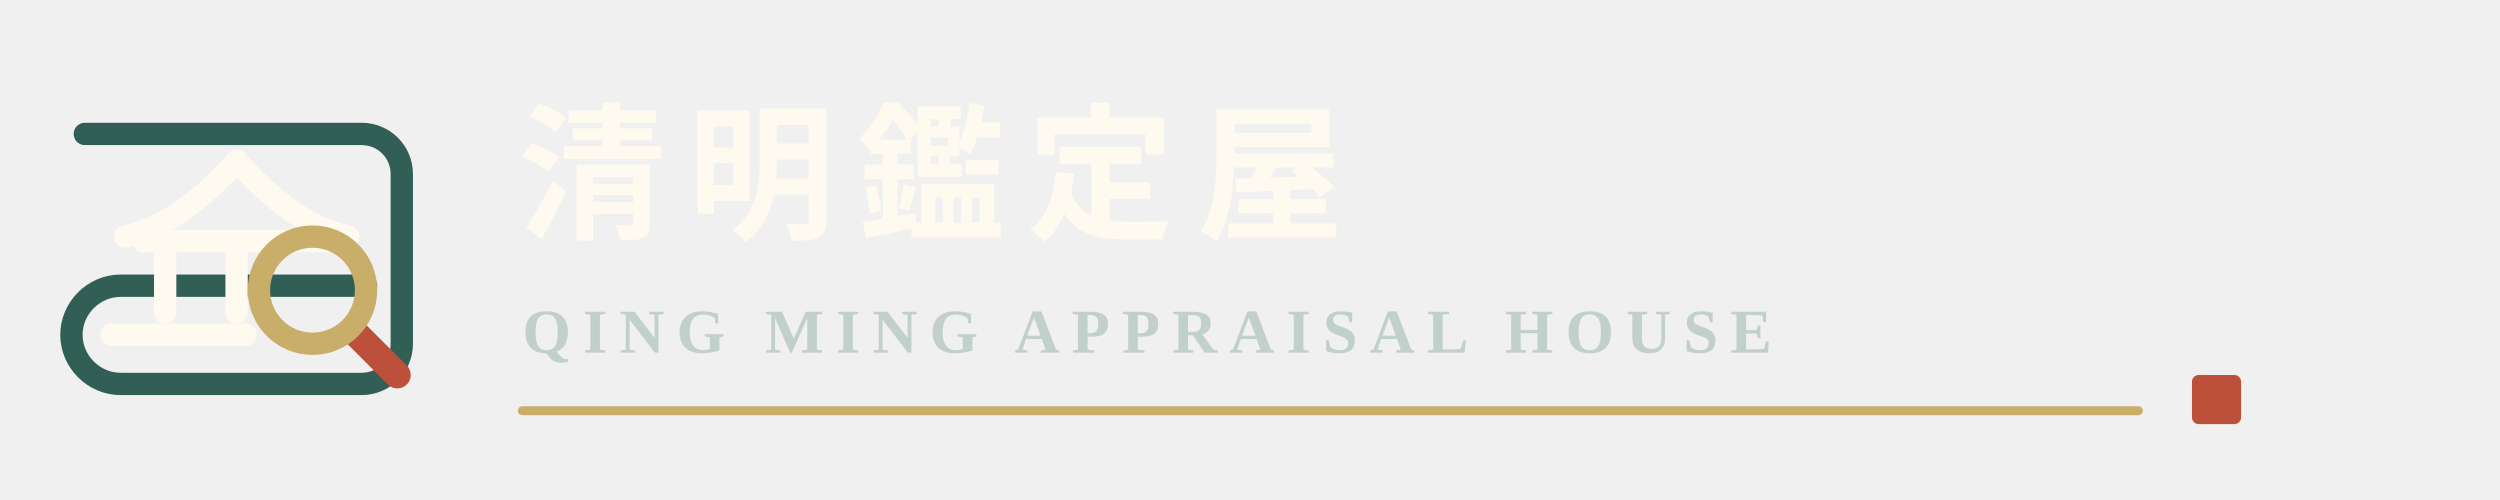
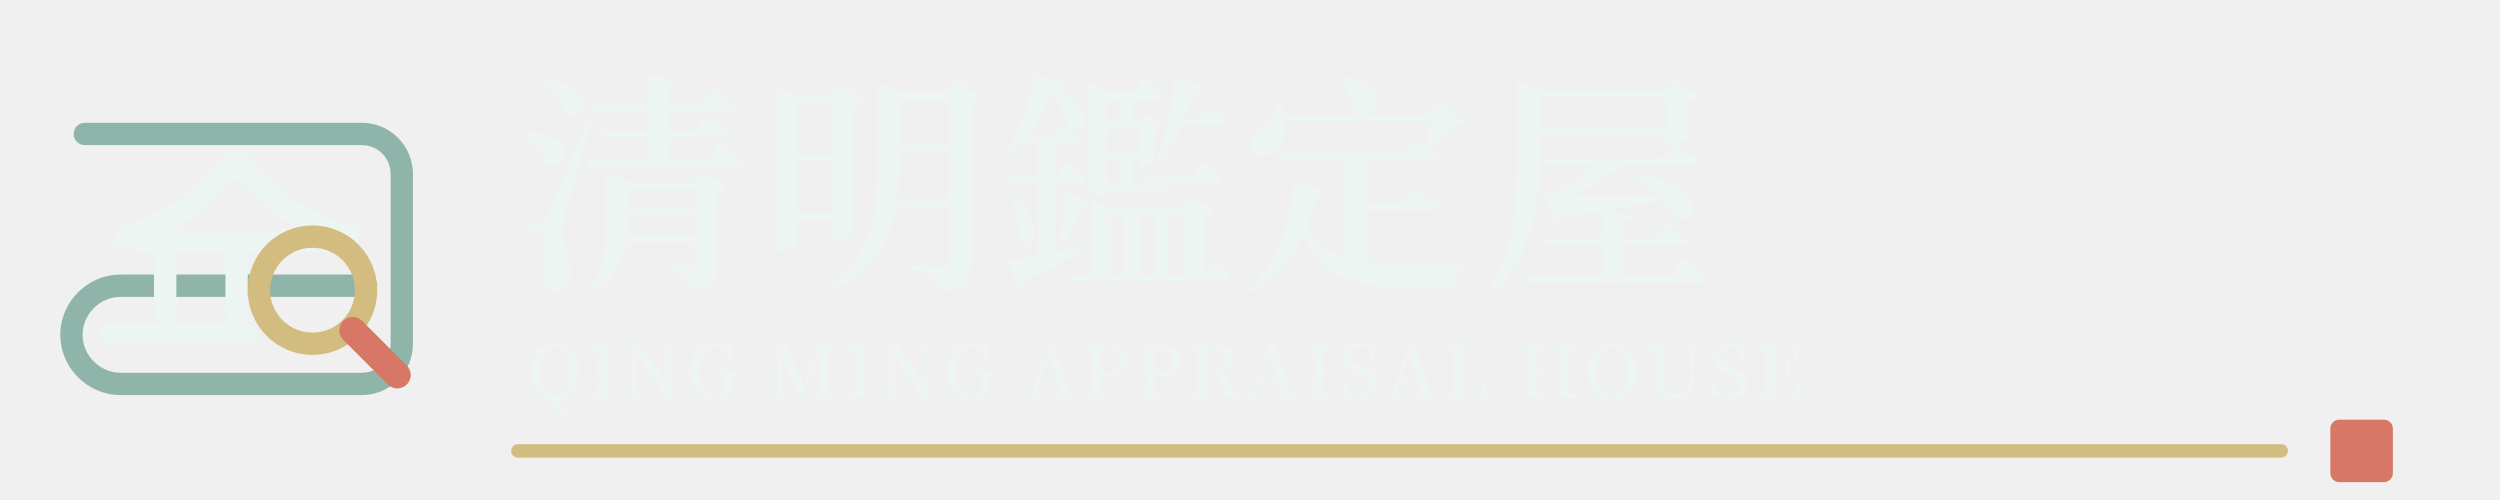
<svg xmlns="http://www.w3.org/2000/svg" viewBox="0 0 560 112" role="img" aria-labelledby="title desc">
  <defs>
    <mask id="lens-mask" maskUnits="userSpaceOnUse">
      <rect width="560" height="112" fill="#fff" />
      <circle cx="70" cy="65" r="15" fill="#000" />
    </mask>
  </defs>
  <g transform="translate(5 8)" fill="none" stroke-linecap="round" stroke-linejoin="round">
-     <path d="M14 22h62c5 0 9 4 9 9v38c0 5-4 9-9 9H22c-6 0-11-5-11-11s5-11 11-11h55" stroke="#315e55" stroke-width="5" />
+     <path d="M14 22h62c5 0 9 4 9 9v38c0 5-4 9-9 9H22c-6 0-11-5-11-11s5-11 11-11h55" stroke="#8fb4aa" stroke-width="5" />
  </g>
  <g transform="translate(5 8)" mask="url(#lens-mask)" fill="none" stroke-linecap="round" stroke-linejoin="round">
-     <path d="M23 45c9-2 17-8 25-17 8 9 16 15 25 17M27 46h42M32 48v14M48 48v14" stroke="#fffaf0" stroke-width="5" />
-     <path d="M20 67h30" stroke="#fffaf0" stroke-width="5" />
+     <path d="M23 45c9-2 17-8 25-17 8 9 16 15 25 17M27 46h42M32 48v14M48 48v14M20 67h30" stroke="#edf5f2" stroke-width="5" />
  </g>
  <g transform="translate(5 8)" fill="none" stroke-linecap="round" stroke-linejoin="round">
-     <path d="m74 66 10 10" stroke="#bd503a" stroke-width="6" />
-     <circle cx="65" cy="57" r="12" stroke="#c9ae69" stroke-width="5" />
+     <circle cx="65" cy="57" r="12" stroke="#d2bc80" stroke-width="5" />
+     <path d="m74 66 10 10" stroke="#d67865" stroke-width="6" />
  </g>
-   <g fill="#fffaf0">
-     <text x="116" y="51" font-family="Noto Serif TC, Source Han Serif TC, Microsoft JhengHei, serif" font-size="33" font-weight="700" letter-spacing="5">清明鑑定屋</text>
-     <text x="117" y="79" fill="#c2d0cc" font-family="Georgia, Times New Roman, serif" font-size="14" font-weight="700" letter-spacing="2.7">QING MING APPRAISAL HOUSE</text>
+   <g fill="#edf5f2">
+     <path d="M797.479 387.57V358.59H428.93V387.57ZM379.88 397.57V428.32L485.901 387.57H470.801V203.39Q470.801 164.39 465.781 124.135Q460.761 83.88 444.446 45.38Q428.131 6.88 395.01 -27.875Q361.89 -62.63 305.18 -90.61L295.73 -79.67Q335.1 -40.67 352.775 4.605Q370.45 49.88 375.165 100.145Q379.88 150.41 379.88 202.39V387.57ZM798.09 157.71V128.73H429.34V157.71ZM754.319 387.57 797.15 438.42 898.22 362.98Q893.22 356.98 882.24 351.47Q871.26 345.96 855.75 342.96V34.581Q855.75 2.36 847.945 -20.78Q840.14 -43.92 814.46 -58.0Q788.78 -72.08 734.419 -77.1Q732.929 -55.39 728.684 -39.25Q724.439 -23.11 714.929 -13.03Q704.929 -2.949 687.949 4.856Q670.969 12.661 639.909 17.191V32.151Q639.909 32.151 653.399 31.151Q666.889 30.151 685.379 29.161Q703.869 28.171 720.614 27.171Q737.359 26.171 744.359 26.171Q756.339 26.171 760.329 30.926Q764.319 35.681 764.319 45.151V387.57ZM800.6 272.65V243.67H431.85V272.65ZM685.46 833.67Q684.46 823.67 677.47 817.17Q670.48 810.67 652.46 808.16V470.53H559.5V845.22ZM871.66 556.521Q871.66 556.521 881.71 548.48Q891.76 540.44 907.095 528.125Q922.43 515.81 939.765 501.24Q957.1 486.67 970.67 473.63Q967.16 457.63 944.14 457.63H304.04L296.04 486.61H817.869ZM815.33 672.5Q815.33 672.5 830.91 660.185Q846.49 647.87 868.345 630.28Q890.2 612.69 907.77 596.63Q903.77 580.63 880.75 580.63H367.39L359.39 609.61H765.07ZM842.25 795.051Q842.25 795.051 852.055 787.01Q861.86 778.97 877.185 766.655Q892.51 754.34 909.345 740.025Q926.18 725.71 940.24 712.67Q937.24 696.67 913.22 696.67H334.96L326.96 725.65H787.969ZM93.39 208.67Q103.43 208.67 108.195 211.415Q112.96 214.16 120.98 229.16Q126.51 239.67 131.53 250.425Q136.55 261.18 146.06 282.435Q155.57 303.69 173.59 346.69Q191.61 389.69 222.885 463.68Q254.16 537.67 303.2 654.65L320.16 650.16Q309.18 614.18 295.72 568.71Q282.26 523.24 268.055 475.515Q253.85 427.79 240.89 384.31Q227.93 340.83 218.705 307.83Q209.48 274.83 205.48 259.81Q199.5 236.28 195.245 212.485Q190.99 188.69 191.99 169.18Q193.01 144.59 201.816 120.345Q210.621 96.1 218.936 65.855Q227.251 35.61 225.251 -7.47Q224.251 -42.57 205.091 -63.65Q185.93 -84.73 154.24 -84.73Q138.67 -84.73 126.295 -72.25Q113.92 -59.77 110.35 -33.69Q118.9 18.35 119.92 62.43Q120.94 106.51 115.94 136.09Q110.94 165.67 99.43 173.18Q88.92 180.69 77.145 183.955Q65.37 187.22 49.86 188.22V208.67Q49.86 208.67 58.37 208.67Q66.88 208.67 77.635 208.67Q88.39 208.67 93.39 208.67ZM40.23 605.12Q99.98 600.14 135.335 584.59Q170.69 569.04 186.68 548.705Q202.67 528.37 203.58 508.79Q204.49 489.21 193.105 475.405Q181.72 461.6 162.815 458.875Q143.909 456.15 121.769 469.78Q115.809 493.35 101.389 516.91Q86.969 540.47 68.57 561.785Q50.17 583.1 31.76 597.67ZM112.84 834.18Q176.1 827.2 213.71 809.895Q251.32 792.59 268.555 770.755Q285.79 748.92 286.19 728.33Q286.59 707.74 275.185 692.935Q263.78 678.13 244.61 675.405Q225.439 672.68 202.279 687.33Q195.829 712.41 179.674 738.215Q163.52 764.02 143.64 787.09Q123.76 810.16 104.37 826.24Z" transform="translate(116.000 61) scale(0.052 -0.052)" />
+     <path d="M549.32 774.53H863.7V746.04H549.32ZM549.32 547.06H863.7V518.08H549.32ZM544.91 314.65H864.19V286.16H544.91ZM820.969 774.53H810.969L854.82 827.38L955.36 750.43Q950.36 743.94 939.135 738.185Q927.91 732.43 912.89 729.92V36.541Q912.89 2.79 903.83 -22.115Q894.77 -47.02 865.59 -62.6Q836.41 -78.18 774.56 -84.2Q771.56 -61.47 765.305 -44.575Q759.05 -27.68 746.52 -17.09Q732.99 -5.5 709.51 2.816Q686.03 11.131 644.459 17.171V32.131Q644.459 32.131 663.969 30.886Q683.479 29.641 710.49 27.896Q737.5 26.151 761.755 24.906Q786.01 23.661 795.52 23.661Q810.99 23.661 815.979 29.161Q820.969 34.661 820.969 47.131ZM512.39 774.53V784.53V815.28L617.901 774.53H603.291V455.51Q603.291 395.49 597.781 334.705Q592.271 273.92 575.476 215.635Q558.681 157.35 526.071 103.33Q493.46 49.31 440.015 1.81Q386.57 -45.69 306.74 -84.67L295.31 -74.22Q365.37 -20.67 408.39 39.125Q451.41 98.92 473.91 164.95Q496.41 230.98 504.4 303.745Q512.39 376.51 512.39 454.51ZM75.86 756.98V797.26L177.761 756.98H165.251V124.28Q165.251 120.75 156.171 113.435Q147.091 106.12 130.43 99.815Q113.77 93.51 91.04 93.51H75.86ZM317.56 756.98H307.56L353.88 807.83L449.93 732.9Q445.42 726.39 434.195 720.89Q422.97 715.39 407.97 711.88V170.95Q407.97 166.93 395.605 159.125Q383.24 151.32 365.815 145.27Q348.39 139.22 331.72 139.22H317.56ZM122.32 756.98H353.84V728H122.32ZM122.32 507.1H353.84V478.61H122.32ZM122.32 251.81H353.84V222.83H122.32Z" transform="translate(170.000 61) scale(0.052 -0.052)" />
+     <path d="M383.24 306.51Q380.22 298 371.71 292.255Q363.2 286.51 347.71 286.02Q333.18 246.06 314.66 202.865Q296.14 159.67 274.1 126.71L257.1 133.2Q266.06 174.2 274.0 228.945Q281.94 283.69 286.88 335.18ZM62.29 333.32Q103.88 292.83 122.39 255.565Q140.9 218.3 142.36 188.28Q143.82 158.26 134.495 139.75Q125.17 121.24 109.59 118.515Q94.01 115.79 78.459 133.38Q80.99 164.89 76.805 200.125Q72.62 235.36 64.935 269.095Q57.25 302.83 47.8 328.83ZM33.76 46.051Q62.29 50.541 114.34 60.255Q166.39 69.97 231.95 83.42Q297.51 96.87 366.06 111.83L369.04 98.38Q324.12 74.79 257.14 40.905Q190.16 7.02 99.1 -35.18Q92.57 -55.2 75.02 -60.2ZM241.26 575V56.83L164.11 36.12V575ZM292.04 473.93Q292.04 473.93 306.08 461.88Q320.12 449.83 338.915 432.76Q357.71 415.69 372.24 400.14Q368.24 384.14 346.22 384.14H45.27L37.27 413.12H248.39ZM264.35 638.3Q264.35 638.3 278.4 627.26Q292.45 616.22 311.275 600.16Q330.1 584.1 345.16 569.06Q341.65 553.06 319.63 553.06H94.29L86.29 582.04H220.17ZM226.96 802.47Q284.61 772.59 315.415 744.375Q346.22 716.16 357.2 692.15Q368.18 668.14 365.11 650.355Q362.04 632.57 349.705 623.295Q337.37 614.02 321.77 615.295Q306.17 616.57 292.6 631.16Q284.66 664.63 264.27 711.09Q243.88 757.55 213 800.98ZM237.69 798Q219.16 749.47 188.355 693.705Q157.55 637.94 118.47 585.94Q79.39 533.94 34.82 494.94L22.37 503.41Q44.33 536.96 64.77 580.765Q85.21 624.57 102.15 672.13Q119.09 719.69 132.04 765.22Q144.99 810.75 151.439 847.24L275.22 819.55Q273.22 810.53 265.21 805.265Q257.2 800 237.69 798ZM876.31 472.71Q876.31 472.71 890.615 460.14Q904.92 447.57 924.49 429.725Q944.06 411.88 958.61 395.82Q954.61 379.82 932.59 379.82H717.75L709.75 408.8H831.62ZM383.84 818.63 470.48 774.88H457.97V715.37Q457.97 715.37 439.82 715.37Q421.67 715.37 383.84 715.37V774.88ZM440.81 773.35 457.97 762.76V354.29H464.93L439.89 321.72L355.49 367.27Q363.49 375.8 376.97 385.35Q390.45 394.9 401.43 398.41L383.84 363.41V773.35ZM872.291 804.39Q869.781 794.88 861.271 788.88Q852.761 782.88 835.761 781.88Q813.641 696.78 778.531 621.505Q743.42 546.23 697.28 493.72L681.81 501.7Q699.24 545.27 713.19 599.35Q727.14 653.43 737.345 713.0Q747.55 772.57 752.51 832.1ZM592.37 647.37 626.02 682.51 699.79 627.33Q689.81 615.35 666.36 611.84V477.94Q666.36 474.94 657.045 469.92Q647.73 464.9 634.885 460.89Q622.04 456.88 610.96 456.88H600.37V647.37ZM395.31 313.08 484.46 275.88H786.99L826.21 326.65L924.2 257.37Q915.2 243.37 879.2 237.84V-24.71H797.969V246.9H473.48V-24.71H395.31V275.88ZM645.08 436.1Q645.08 436.1 657.385 425.54Q669.69 414.98 686.515 399.91Q703.34 384.84 716.4 370.29Q713.4 354.29 691.38 354.29H430.28V383.27H605.39ZM895.59 717Q895.59 717 908.62 705.97Q921.65 694.94 939.68 679.145Q957.71 663.35 972.22 648.33Q968.73 632.33 946.22 632.33H763.36V661.31H853ZM621.35 831.71Q621.35 831.71 635.42 820.405Q649.49 809.1 668.835 793.03Q688.18 776.96 703.75 761.9Q699.75 745.9 677.24 745.9H429.79V774.88H576.62ZM728.55 270.31V-25.69H665.68V270.31ZM600.75 269.31V-26.69H538.9V269.31ZM573.99 506.72V363.29H512.08V506.72ZM573.99 774.88V637.9H512.08V774.88ZM637.57 516.31V487.33H426.83V516.31ZM637.57 647.37V618.39H426.83V647.37ZM923.1 50.51Q923.1 50.51 934.865 37.715Q946.63 24.92 962.395 6.87Q978.16 -11.18 988.65 -26.71Q985.16 -42.71 963.65 -42.71H315.45L307.96 -13.73H885.55Z" transform="translate(224.000 61) scale(0.052 -0.052)" />
+     <path d="M814.299 680.49 868.64 735.34 965.71 643.33Q959.2 637.8 950.465 636.045Q941.73 634.29 926.2 632.78Q904.08 609.31 867.44 581.83Q830.8 554.35 799.66 536.39L789.74 543.37Q796.68 562.41 803.345 587.675Q810.01 612.94 816.174 637.705Q822.339 662.47 825.299 680.49ZM169.51 736.63Q190.14 678.55 188.975 633.45Q187.81 588.35 172.065 558.26Q156.32 528.17 133.24 513.64Q118.16 504.11 98.785 503.17Q79.41 502.23 63.3 510.86Q47.19 519.49 40.17 537.67Q32.62 562.93 45.505 582.836Q58.39 602.741 80.57 613.291Q99.02 623.251 117.02 641.661Q135.02 660.071 146.05 684.685Q157.08 709.3 155.1 736.14ZM857.7 680.49V651.51H159.06V680.49ZM421.99 844.16Q485.45 839.36 521.68 822.135Q557.91 804.91 572.47 782.075Q587.031 759.24 584.705 737.62Q582.38 716 567.965 701.155Q553.55 686.31 531.575 684.565Q509.6 682.82 484.869 700.49Q482.439 737.59 461.765 775.875Q441.09 814.16 413.56 837.69ZM361.83 357.98Q359.34 347.47 350.34 341.705Q341.34 335.94 323.81 334.94Q307.81 258.37 275.27 180.35Q242.73 102.33 186.12 33.82Q129.51 -34.69 39.78 -84.2L29.82 -73.73Q96.29 -15.08 137.455 62.255Q178.62 139.59 200.02 222.865Q221.419 306.14 228.319 383.08ZM256.84 251.79Q285.33 180.44 325.085 136.531Q364.84 92.621 419.36 69.671Q473.88 46.721 546.185 38.486Q618.49 30.251 712.08 30.251Q733.57 30.251 767.08 30.251Q800.59 30.251 837.6 30.251Q874.61 30.251 909.375 30.751Q944.14 31.251 968.14 31.741V18.781Q941.92 13.211 929.075 -10.07Q916.23 -33.35 914.74 -63.16Q897.27 -63.16 870.055 -63.16Q842.84 -63.16 811.88 -63.16Q780.92 -63.16 752.97 -63.16Q725.02 -63.16 706.57 -63.16Q609.45 -63.16 535.135 -50.385Q460.82 -37.61 405.555 -4.05Q350.29 29.51 311.32 90.11Q272.35 150.71 244.94 245.85ZM749.37 365.4Q749.37 365.4 759.665 357.36Q769.96 349.32 785.53 336.76Q801.1 324.2 818.425 309.64Q835.75 295.08 849.81 282.04Q846.32 266.04 822.79 266.04H500.49V295.02H694.6ZM546.5 510.55V-7.25L450.99 17.46V510.55ZM751.78 576.93Q751.78 576.93 761.83 569.39Q771.88 561.85 787.96 550.045Q804.04 538.24 821.62 524.18Q839.2 510.12 854.26 497.57Q850.26 481.57 826.75 481.57H169.08L161.08 510.55H696.5Z" transform="translate(278.000 61) scale(0.052 -0.052)" />
+     <path d="M154.29 792.04V824.32L266.431 782.04H250.821V533.6Q250.821 462.56 245.291 382.04Q239.761 301.52 219.916 219.04Q200.071 136.56 158.085 59.12Q116.1 -18.32 42.7 -82.71L29.8 -74.26Q86.82 16.7 113.065 118.425Q139.31 220.15 146.8 325.885Q154.29 431.62 154.29 533.09V782.04ZM782.829 782.04 828.64 831.89 927.75 757.45Q923.26 751.45 912.035 745.94Q900.81 740.43 885.79 736.92V576.73Q885.79 573.73 872.405 568.455Q859.02 563.18 841.085 558.66Q823.15 554.14 808.01 554.14H792.829V782.04ZM854.49 620.65V591.67H205.42V620.65ZM846.39 782.04V753.06H199.87V782.04ZM283.69 321.83Q331.69 321.83 413.945 323.33Q496.2 324.83 600.71 327.83Q705.22 330.83 818.73 334.83L819.22 318.4Q740.4 302.75 612.531 280.785Q484.661 258.82 323.601 235.56ZM620.821 475.73Q594.291 452.69 557.721 428.18Q521.151 403.67 479.591 379.69Q438.031 355.71 396.235 335.495Q354.44 315.28 316.95 300.83V312.32H360.821Q357.331 272 344.026 247.515Q330.721 223.03 314.091 216.459L273.69 324.36Q273.69 324.36 284.25 326.37Q294.81 328.38 301.36 330.91Q336.73 344.85 374.835 373.33Q412.94 401.81 445.065 433.055Q477.19 464.3 493.58 485.3H620.821ZM652.2 424.38Q731.91 417.071 783.755 397.356Q835.601 377.641 864.101 352.326Q892.601 327.01 901.776 302.165Q910.95 277.32 904.565 258.475Q898.18 239.63 880.01 232.6Q861.84 225.57 836.15 236.16Q819.17 268.22 786.78 301.76Q754.39 335.3 716.765 365.095Q679.14 394.89 644.22 414.44ZM866.8 57.2Q866.8 57.2 877.095 49.16Q887.39 41.12 902.95 28.06Q918.51 15 935.58 0.185Q952.65 -14.63 966.2 -28.18Q962.71 -44.18 939.18 -44.18H192.89L184.4 -15.2H812.56ZM792.53 211.22Q792.53 211.22 809.11 198.67Q825.69 186.12 848.545 168.05Q871.4 149.98 889.99 132.92Q885.99 116.92 862.97 116.92H270.81L262.81 145.9H739.78ZM831.92 557.541Q831.92 557.541 841.97 550.255Q852.02 542.97 867.845 531.155Q883.67 519.34 900.75 505.78Q917.83 492.22 932.89 479.67Q928.89 463.67 905.36 463.67H274.091L265.601 492.65H777.15ZM644.371 248.88Q643.371 239.39 636.381 232.89Q629.391 226.39 611.371 223.37V-30.16H518.41V260.43Z" transform="translate(332.000 61) scale(0.052 -0.052)" />
  </g>
-   <rect x="116" y="91" width="364" height="2" rx="1" fill="#c9ae69" />
-   <rect x="491" y="84" width="11" height="11" rx="1.5" fill="#bd503a" />
+   <g fill="#edf5f2">
+     <path d="M546.28 -224.61Q471.1 -224.61 422.97 -193.845Q374.84 -163.08 351.27 -113.295Q327.7 -63.51 327.7 -6.43V5H441.681Q434.131 -80.98 473.631 -131.47Q513.131 -181.96 583.661 -181.96Q607.621 -181.96 628.071 -177.98Q648.521 -174 670.99 -164.98L681.031 -190.06Q652.5 -207.06 617.195 -215.835Q581.89 -224.61 546.28 -224.61ZM388.69 -17.55Q321.14 -17.55 260.08 7.695Q199.02 32.94 151.96 82.195Q104.9 131.45 78.115 202.99Q51.33 274.53 51.33 367.63Q51.33 459.73 78.115 531.515Q104.9 603.3 151.96 652.555Q199.02 701.81 260.08 727.545Q321.14 753.28 388.69 753.28Q457.24 753.28 517.8 728.035Q578.36 702.79 625.41 653.535Q672.46 604.28 699.245 532.495Q726.031 460.71 726.031 367.63Q726.031 275.53 699.245 203.735Q672.46 131.94 625.41 82.685Q578.36 33.43 517.8 7.94Q457.24 -17.55 388.69 -17.55ZM388.69 18Q441.55 18 481.165 44.99Q520.78 71.98 546.935 119.735Q573.09 167.49 586.285 231.02Q599.479 294.55 599.479 367.63Q599.479 440.71 586.285 503.985Q573.09 567.26 546.935 615.015Q520.78 662.77 481.165 689.76Q441.55 716.75 388.69 716.75Q335.83 716.75 296.205 689.76Q256.581 662.77 230.181 615.015Q203.781 567.26 190.586 503.985Q177.391 440.71 177.391 367.63Q177.391 294.55 190.586 231.02Q203.781 167.49 230.181 119.735Q256.581 71.98 296.205 44.99Q335.83 18 388.69 18Z" transform="translate(118.000 89) scale(0.016 -0.016)" />
+     <path d="M48.35 0V31.55L195.14 45.1H220.26L368.051 31.55V0ZM145.68 0Q148.19 84.53 148.445 170.08Q148.7 255.63 148.7 342.18V392.55Q148.7 479.1 148.445 564.64Q148.19 650.18 145.68 735.24H270.741Q269.231 651.2 268.731 565.15Q268.231 479.1 268.231 392.55V342.69Q268.231 256.65 268.731 171.1Q269.231 85.55 270.741 0ZM48.35 703.69V735.24H368.051V703.69L220.26 691.14H195.14Z" transform="translate(131.632 89) scale(0.016 -0.016)" />
+     <path d="M40.88 0V31.55L146.37 45.1H171.49L305.14 31.55V0ZM137.41 0V709.67H173.94L181.57 285.369V0ZM505.67 703.69V735.24H769.95V703.69L664.95 691.14H640.83ZM611.86 -4.94 163.9 649.35 161.39 651.88 131.7 696.67 41.98 703.69V735.24H244.861L653.4 135.591L634.87 129.081L632.34 426.551V735.24H671.93V-4.94Z" transform="translate(139.504 89) scale(0.016 -0.016)" />
+     <path d="M429.24 -17.55Q316.63 -17.55 231.285 30.195Q145.94 77.94 98.635 164.725Q51.33 251.51 51.33 369.14Q51.33 485.73 99.635 571.76Q147.94 657.79 234.54 705.535Q321.14 753.28 434.28 753.28Q500.75 753.28 552.525 738.79Q604.3 724.3 650.3 696.83L650.22 528.04H598.51L554.68 716.541L618.08 692.4V653.34Q575.61 687.3 537.2 702.025Q498.79 716.75 448.93 716.75Q370.601 716.75 309.446 676.78Q248.291 636.81 213.086 559.035Q177.881 481.26 177.881 367.63Q177.881 259.57 211.841 181.285Q245.801 103 305.436 60.745Q365.071 18.49 442.36 18.49Q484.16 18.49 521.02 27.675Q557.88 36.86 595.21 55.19L552.929 25.66V100.49Q552.929 165.55 551.929 228.1Q550.929 290.65 548.929 355.73H669.4Q668.4 295.63 667.145 233.05Q665.89 170.47 665.89 97.94V47.47Q607.89 13.47 552.595 -2.04Q497.3 -17.55 429.24 -17.55ZM436.58 324.18V355.73H736.77V324.18L621.55 310.61H576.07Z" transform="translate(153.616 89) scale(0.016 -0.016)" />
+     <path d="M34.29 0V31.55L150.45 45.1H171.51L289.12 31.55V0ZM41.47 703.69V735.24H186.73V691.14H175.14ZM137.9 0 140.43 735.24H174.53L181.02 371.479V0ZM434.78 0 157 697.06H150.98V735.24H263.511L504.42 124.121H480.34L486.85 139.201L719.29 735.24H765.53V697.06H745.29L733.76 667.94L475.02 0ZM624.92 0V31.55L770.73 45.1H794.34L942.621 31.55V0ZM720.25 0Q722.76 85.55 722.76 169.08Q722.76 252.61 723.27 326.02L727.27 735.24H844.311Q842.291 650.69 841.791 564.895Q841.291 479.1 841.291 392.55V342.18Q841.291 255.63 841.791 170.08Q842.291 84.53 844.311 0ZM781.77 691.14V735.24H940.111V703.69L794.85 691.14Z" transform="translate(172.064 89) scale(0.016 -0.016)" />
+     <path d="M48.35 0V31.55L195.14 45.1H220.26L368.051 31.55V0ZM145.68 0Q148.19 84.53 148.445 170.08Q148.7 255.63 148.7 342.18V392.55Q148.7 479.1 148.445 564.64Q148.19 650.18 145.68 735.24H270.741Q269.231 651.2 268.731 565.15Q268.231 479.1 268.231 392.55V342.69Q268.231 256.65 268.731 171.1Q269.231 85.55 270.741 0ZM48.35 703.69V735.24H368.051V703.69L220.26 691.14H195.14Z" transform="translate(189.104 89) scale(0.016 -0.016)" />
+     <path d="M40.88 0V31.55L146.37 45.1H171.49L305.14 31.55V0ZM137.41 0V709.67H173.94L181.57 285.369V0ZM505.67 703.69V735.24H769.95V703.69L664.95 691.14H640.83ZM611.86 -4.94 163.9 649.35 161.39 651.88 131.7 696.67 41.98 703.69V735.24H244.861L653.4 135.591L634.87 129.081L632.34 426.551V735.24H671.93V-4.94Z" transform="translate(196.976 89) scale(0.016 -0.016)" />
+     <path d="M429.24 -17.55Q316.63 -17.55 231.285 30.195Q145.94 77.94 98.635 164.725Q51.33 251.51 51.33 369.14Q51.33 485.73 99.635 571.76Q147.94 657.79 234.54 705.535Q321.14 753.28 434.28 753.28Q500.75 753.28 552.525 738.79Q604.3 724.3 650.3 696.83L650.22 528.04H598.51L554.68 716.541L618.08 692.4V653.34Q575.61 687.3 537.2 702.025Q498.79 716.75 448.93 716.75Q370.601 716.75 309.446 676.78Q248.291 636.81 213.086 559.035Q177.881 481.26 177.881 367.63Q177.881 259.57 211.841 181.285Q245.801 103 305.436 60.745Q365.071 18.49 442.36 18.49Q484.16 18.49 521.02 27.675Q557.88 36.86 595.21 55.19L552.929 25.66V100.49Q552.929 165.55 551.929 228.1Q550.929 290.65 548.929 355.73H669.4Q668.4 295.63 667.145 233.05Q665.89 170.47 665.89 97.94V47.47Q607.89 13.47 552.595 -2.04Q497.3 -17.55 429.24 -17.55ZM436.58 324.18V355.73H736.77V324.18L621.55 310.61H576.07Z" transform="translate(211.088 89) scale(0.016 -0.016)" />
+     <path d="M12.53 0V31.55L111.55 44.1H129.57L238.08 31.55V0ZM83.47 0 330.06 740.2H404.171L655.271 0H533.72L318.9 664.15H339.41L335.92 650.15L129.61 0ZM193.02 244.35 198.59 277.39H510.34L515.91 244.35ZM414.37 0V32.06L548.9 44.61H590.32L725.48 32.06V0Z" transform="translate(229.536 89) scale(0.016 -0.016)" />
+     <path d="M48.35 0V31.55L195.14 45.1H229.91L380.641 31.55V0ZM145.68 0Q147.68 84.53 147.935 170.08Q148.19 255.63 148.19 342.18V392.55Q148.19 479.1 147.935 564.64Q147.68 650.18 145.68 735.24H270.231Q268.721 651.2 268.221 565.15Q267.721 479.1 267.721 392.55V322.55Q267.721 250.12 268.221 167.835Q268.721 85.55 270.231 0ZM208.2 298.51V333.08H316.42Q385.69 333.08 429.06 356.835Q472.43 380.59 492.89 422.845Q513.35 465.1 513.35 520.12Q513.35 608.67 469.41 654.425Q425.47 700.18 334.69 700.18H208.2V735.24H339.1Q489.541 735.24 558.406 677.975Q627.271 620.71 627.271 519.61Q627.271 458.1 596.261 407.825Q565.251 357.55 497.436 328.03Q429.621 298.51 319.44 298.51ZM48.35 703.69V735.24H208.2V691.14H195.14Z" transform="translate(242.496 89) scale(0.016 -0.016)" />
+     <path d="M48.35 0V31.55L195.14 45.1H229.91L380.641 31.55V0ZM145.68 0Q147.68 84.53 147.935 170.08Q148.19 255.63 148.19 342.18V392.55Q148.19 479.1 147.935 564.64Q147.68 650.18 145.68 735.24H270.231Q268.721 651.2 268.221 565.15Q267.721 479.1 267.721 392.55V322.55Q267.721 250.12 268.221 167.835Q268.721 85.55 270.231 0ZM208.2 298.51V333.08H316.42Q385.69 333.08 429.06 356.835Q472.43 380.59 492.89 422.845Q513.35 465.1 513.35 520.12Q513.35 608.67 469.41 654.425Q425.47 700.18 334.69 700.18H208.2V735.24H339.1Q489.541 735.24 558.406 677.975Q627.271 620.71 627.271 519.61Q627.271 458.1 596.261 407.825Q565.251 357.55 497.436 328.03Q429.621 298.51 319.44 298.51ZM48.35 703.69V735.24H208.2V691.14H195.14Z" transform="translate(254.256 89) scale(0.016 -0.016)" />
+     <path d="M48.35 0V31.55L195.14 45.1H221.28L368.051 31.55V0ZM145.68 0Q147.68 84.53 147.935 170.08Q148.19 255.63 148.19 342.18V392.55Q148.19 479.1 147.935 564.64Q147.68 650.18 145.68 735.24H269.211Q266.701 651.2 266.201 563.425Q265.701 475.65 265.701 373.24V349.63Q265.701 258.63 266.201 172.09Q266.701 85.55 269.211 0ZM625.89 -11.57Q568.65 -11.57 539.715 7.03Q510.78 25.63 502.78 70.95L460.55 229.04Q451.1 270.53 437.14 296.06Q423.18 321.59 398.475 333.62Q373.77 345.65 331.34 345.65H209.22V379.22H351.63Q407.63 379.22 445.06 401.475Q482.49 423.73 501.42 461.475Q520.35 499.22 520.35 545.71Q520.35 618.73 478.41 659.455Q436.47 700.18 350.67 700.18H208.2V735.24H375.051Q499.681 735.24 566.741 686.23Q633.801 637.22 633.801 547.24Q633.801 499.28 608.291 458.035Q582.781 416.79 528.151 389.525Q473.521 362.26 386.67 356.75V367.28Q455.661 363.79 494.146 346.475Q532.631 329.16 552.446 297.04Q572.261 264.92 583.731 215.76L636.411 14.39L578.85 41.08L724.311 31.55V0Q702.131 -5.04 679.826 -8.305Q657.521 -11.57 625.89 -11.57ZM48.35 703.69V735.24H208.2V691.14H195.14Z" transform="translate(266.016 89) scale(0.016 -0.016)" />
+     <path d="M12.53 0V31.55L111.55 44.1H129.57L238.08 31.55V0ZM83.47 0 330.06 740.2H404.171L655.271 0H533.72L318.9 664.15H339.41L335.92 650.15L129.61 0ZM193.02 244.35 198.59 277.39H510.34L515.91 244.35ZM414.37 0V32.06L548.9 44.61H590.32L725.48 32.06V0Z" transform="translate(278.992 89) scale(0.016 -0.016)" />
+     <path d="M48.35 0V31.55L195.14 45.1H220.26L368.051 31.55V0ZM145.68 0Q148.19 84.53 148.445 170.08Q148.7 255.63 148.7 342.18V392.55Q148.7 479.1 148.445 564.64Q148.19 650.18 145.68 735.24H270.741Q269.231 651.2 268.731 565.15Q268.231 479.1 268.231 392.55V342.69Q268.231 256.65 268.731 171.1Q269.231 85.55 270.741 0ZM48.35 703.69V735.24H368.051V703.69L220.26 691.14H195.14Z" transform="translate(291.952 89) scale(0.016 -0.016)" />
+     <path d="M271.75 -17.55Q210.26 -17.55 151.17 -1.07Q92.08 15.41 52.47 40.98L58.49 199.26H106.2L148.581 20.29L93.77 44.88L85.16 79.98Q134.18 45 172.17 33.02Q210.16 21.04 261.61 21.04Q340.02 21.04 385.89 56.5Q431.76 91.96 431.76 158.78Q431.76 194.25 419.545 219.965Q407.33 245.68 378.93 266.64Q350.53 287.6 301.22 308.05L256.65 327.09Q163.51 367.7 114.93 420.27Q66.35 472.84 66.35 554.51Q66.35 619.57 98.89 663.63Q131.43 707.69 187.54 730.485Q243.65 753.28 314.36 753.28Q372.38 753.28 418.745 738.77Q465.111 724.26 503.641 697.75L497.601 547.47H448.91L408.06 718.4L465.93 692.79L471.521 656.14Q430.95 688.69 399.49 701.7Q368.031 714.71 325.561 714.71Q257.621 714.71 214.191 681.985Q170.761 649.26 170.761 587.38Q170.761 532.44 202.191 499.48Q233.621 466.521 290.051 442.031L338.131 421.46Q413.621 389.44 457.641 356.91Q501.661 324.38 520.436 285.585Q539.211 246.79 539.211 193.22Q539.211 129.67 506.936 82.11Q474.661 34.55 414.816 8.5Q354.97 -17.55 271.75 -17.55Z" transform="translate(299.824 89) scale(0.016 -0.016)" />
+     <path d="M12.53 0V31.55L111.55 44.1H129.57L238.08 31.55V0ZM83.47 0 330.06 740.2H404.171L655.271 0H533.72L318.9 664.15H339.41L335.92 650.15L129.61 0ZM193.02 244.35 198.59 277.39H510.34L515.91 244.35ZM414.37 0V32.06L548.9 44.61H590.32L725.48 32.06V0Z" transform="translate(310.368 89) scale(0.016 -0.016)" />
+     <path d="M48.35 0 48.86 31.55 195.14 45.1H208.71L208.2 0ZM145.68 0Q147.68 84.53 147.935 168.05Q148.19 251.57 148.19 326.94V392.55Q148.19 479.1 147.935 564.895Q147.68 650.69 145.68 735.24H270.231Q268.721 651.2 268.221 564.945Q267.721 478.69 267.721 390.42V329.83Q267.721 253.69 268.221 169.62Q268.721 85.55 270.231 0ZM208.2 0 208.71 36.06H565.46L507.41 6.9L551.71 205.87H599.36L595.97 0ZM48.35 703.69V735.24H372.621V703.69L223.83 691.14H195.14Z" transform="translate(323.328 89) scale(0.016 -0.016)" />
+     <path d="M48.35 0V31.55L192.08 45.1H216.71L363.97 31.55V0ZM144.66 0Q146.66 84.53 146.915 170.08Q147.17 255.63 147.17 342.18V392.55Q147.17 479.1 146.915 564.64Q146.66 650.18 144.66 735.24H269.721Q267.701 651.2 267.201 565.15Q266.701 479.1 266.701 392.55V366.47Q266.701 263.1 267.201 174.325Q267.701 85.55 269.721 0ZM207.18 361V396.06H653.51V361ZM495.72 0V31.55L641.98 45.1H666.59L811.36 31.55V0ZM589.99 0Q592.5 84.53 593 173.05Q593.5 261.57 593.5 366.47V392.55Q593.5 479.1 593 564.64Q592.5 650.18 589.99 735.24H715.051Q713.541 651.2 713.041 565.15Q712.541 479.1 712.541 392.55V342.18Q712.541 256.65 713.041 171.1Q713.541 85.55 715.051 0ZM48.35 703.69V735.24H363.97V703.69L216.71 691.14H192.08ZM495.72 703.69V735.24H811.36V703.69L666.59 691.14H641.98Z" transform="translate(339.936 89) scale(0.016 -0.016)" />
+     <path d="M388.69 -17.55Q321.14 -17.55 260.08 7.695Q199.02 32.94 151.96 82.195Q104.9 131.45 78.115 202.99Q51.33 274.53 51.33 367.63Q51.33 459.73 78.115 531.515Q104.9 603.3 151.96 652.555Q199.02 701.81 260.08 727.545Q321.14 753.28 388.69 753.28Q457.24 753.28 517.8 728.035Q578.36 702.79 625.41 653.535Q672.46 604.28 699.245 532.495Q726.031 460.71 726.031 367.63Q726.031 275.53 699.245 203.735Q672.46 131.94 625.41 82.685Q578.36 33.43 517.8 7.94Q457.24 -17.55 388.69 -17.55ZM388.69 18Q441.55 18 481.165 44.99Q520.78 71.98 546.935 119.735Q573.09 167.49 586.285 231.02Q599.479 294.55 599.479 367.63Q599.479 440.71 586.285 503.985Q573.09 567.26 546.935 615.015Q520.78 662.77 481.165 689.76Q441.55 716.75 388.69 716.75Q335.83 716.75 296.205 689.76Q256.581 662.77 230.181 615.015Q203.781 567.26 190.586 503.985Q177.391 440.71 177.391 367.63Q177.391 294.55 190.586 231.02Q203.781 167.49 230.181 119.735Q256.581 71.98 296.205 44.99Q335.83 18 388.69 18Z" transform="translate(354.896 89) scale(0.016 -0.016)" />
+     <path d="M407.2 -17.55Q326.59 -17.55 265.245 11.96Q203.9 41.47 169.84 107.785Q135.78 174.1 135.78 284.26V396.69Q135.78 481.18 135.525 566.2Q135.27 651.22 132.76 735.24H256.821Q255.821 651.71 255.321 567.2Q254.821 482.69 254.821 396.69V299.26Q254.821 207.28 276.536 151.79Q298.251 96.3 339.701 71.8Q381.151 47.3 439.131 47.3Q535.44 47.3 584.175 108.26Q632.91 169.22 631.89 309.63L629.85 735.24H674.01L671.48 296.36Q670.46 136.12 602.89 59.285Q535.32 -17.55 407.2 -17.55ZM41.88 703.69V735.24H360.151V703.69L211.34 691.14H186.73ZM511.44 703.69V735.24H773.581V703.69L663.031 690.63H637.89Z" transform="translate(368.528 89) scale(0.016 -0.016)" />
+     <path d="M271.75 -17.55Q210.26 -17.55 151.17 -1.07Q92.08 15.41 52.47 40.98L58.49 199.26H106.2L148.581 20.29L93.77 44.88L85.16 79.98Q134.18 45 172.17 33.02Q210.16 21.04 261.61 21.04Q340.02 21.04 385.89 56.5Q431.76 91.96 431.76 158.78Q431.76 194.25 419.545 219.965Q407.33 245.68 378.93 266.64Q350.53 287.6 301.22 308.05L256.65 327.09Q163.51 367.7 114.93 420.27Q66.35 472.84 66.35 554.51Q66.35 619.57 98.89 663.63Q131.43 707.69 187.54 730.485Q243.65 753.28 314.36 753.28Q372.38 753.28 418.745 738.77Q465.111 724.26 503.641 697.75L497.601 547.47H448.91L408.06 718.4L465.93 692.79L471.521 656.14Q430.95 688.69 399.49 701.7Q368.031 714.71 325.561 714.71Q257.621 714.71 214.191 681.985Q170.761 649.26 170.761 587.38Q170.761 532.44 202.191 499.48Q233.621 466.521 290.051 442.031L338.131 421.46Q413.621 389.44 457.641 356.91Q501.661 324.38 520.436 285.585Q539.211 246.79 539.211 193.22Q539.211 129.67 506.936 82.11Q474.661 34.55 414.816 8.5Q354.97 -17.55 271.75 -17.55Z" transform="translate(382.672 89) scale(0.016 -0.016)" />
+     <path d="M48.35 0V31.55L195.14 45.1H208.2V0ZM145.68 0Q147.68 84.53 147.935 170.08Q148.19 255.63 148.19 342.18V392.55Q148.19 479.1 147.935 564.64Q147.68 650.18 145.68 735.24H270.231Q268.721 651.2 268.221 564.16Q267.721 477.12 267.721 384.14V358.53Q267.721 260.61 268.221 173.08Q268.721 85.55 270.231 0ZM208.2 0V36.06H587.36L527.33 5.9L569.63 191.81H617.3L613.91 0ZM208.2 356.63V391.16H451.81V356.63ZM442.73 255.16 428.2 366.16V387.16L442.73 496.18H483.42V255.16ZM48.35 703.69V735.24H208.2V691.14H195.14ZM550.08 548 508.8 730.83 568.3 698.69H208.2V735.24H594.87L598.77 548Z" transform="translate(393.216 89) scale(0.016 -0.016)" />
+   </g>
+   <path d="M116 101h395" stroke="#d2bc80" stroke-width="3" stroke-linecap="round" />
+   <rect x="522" y="94" width="14" height="14" rx="2" fill="#d67865" />
</svg>
